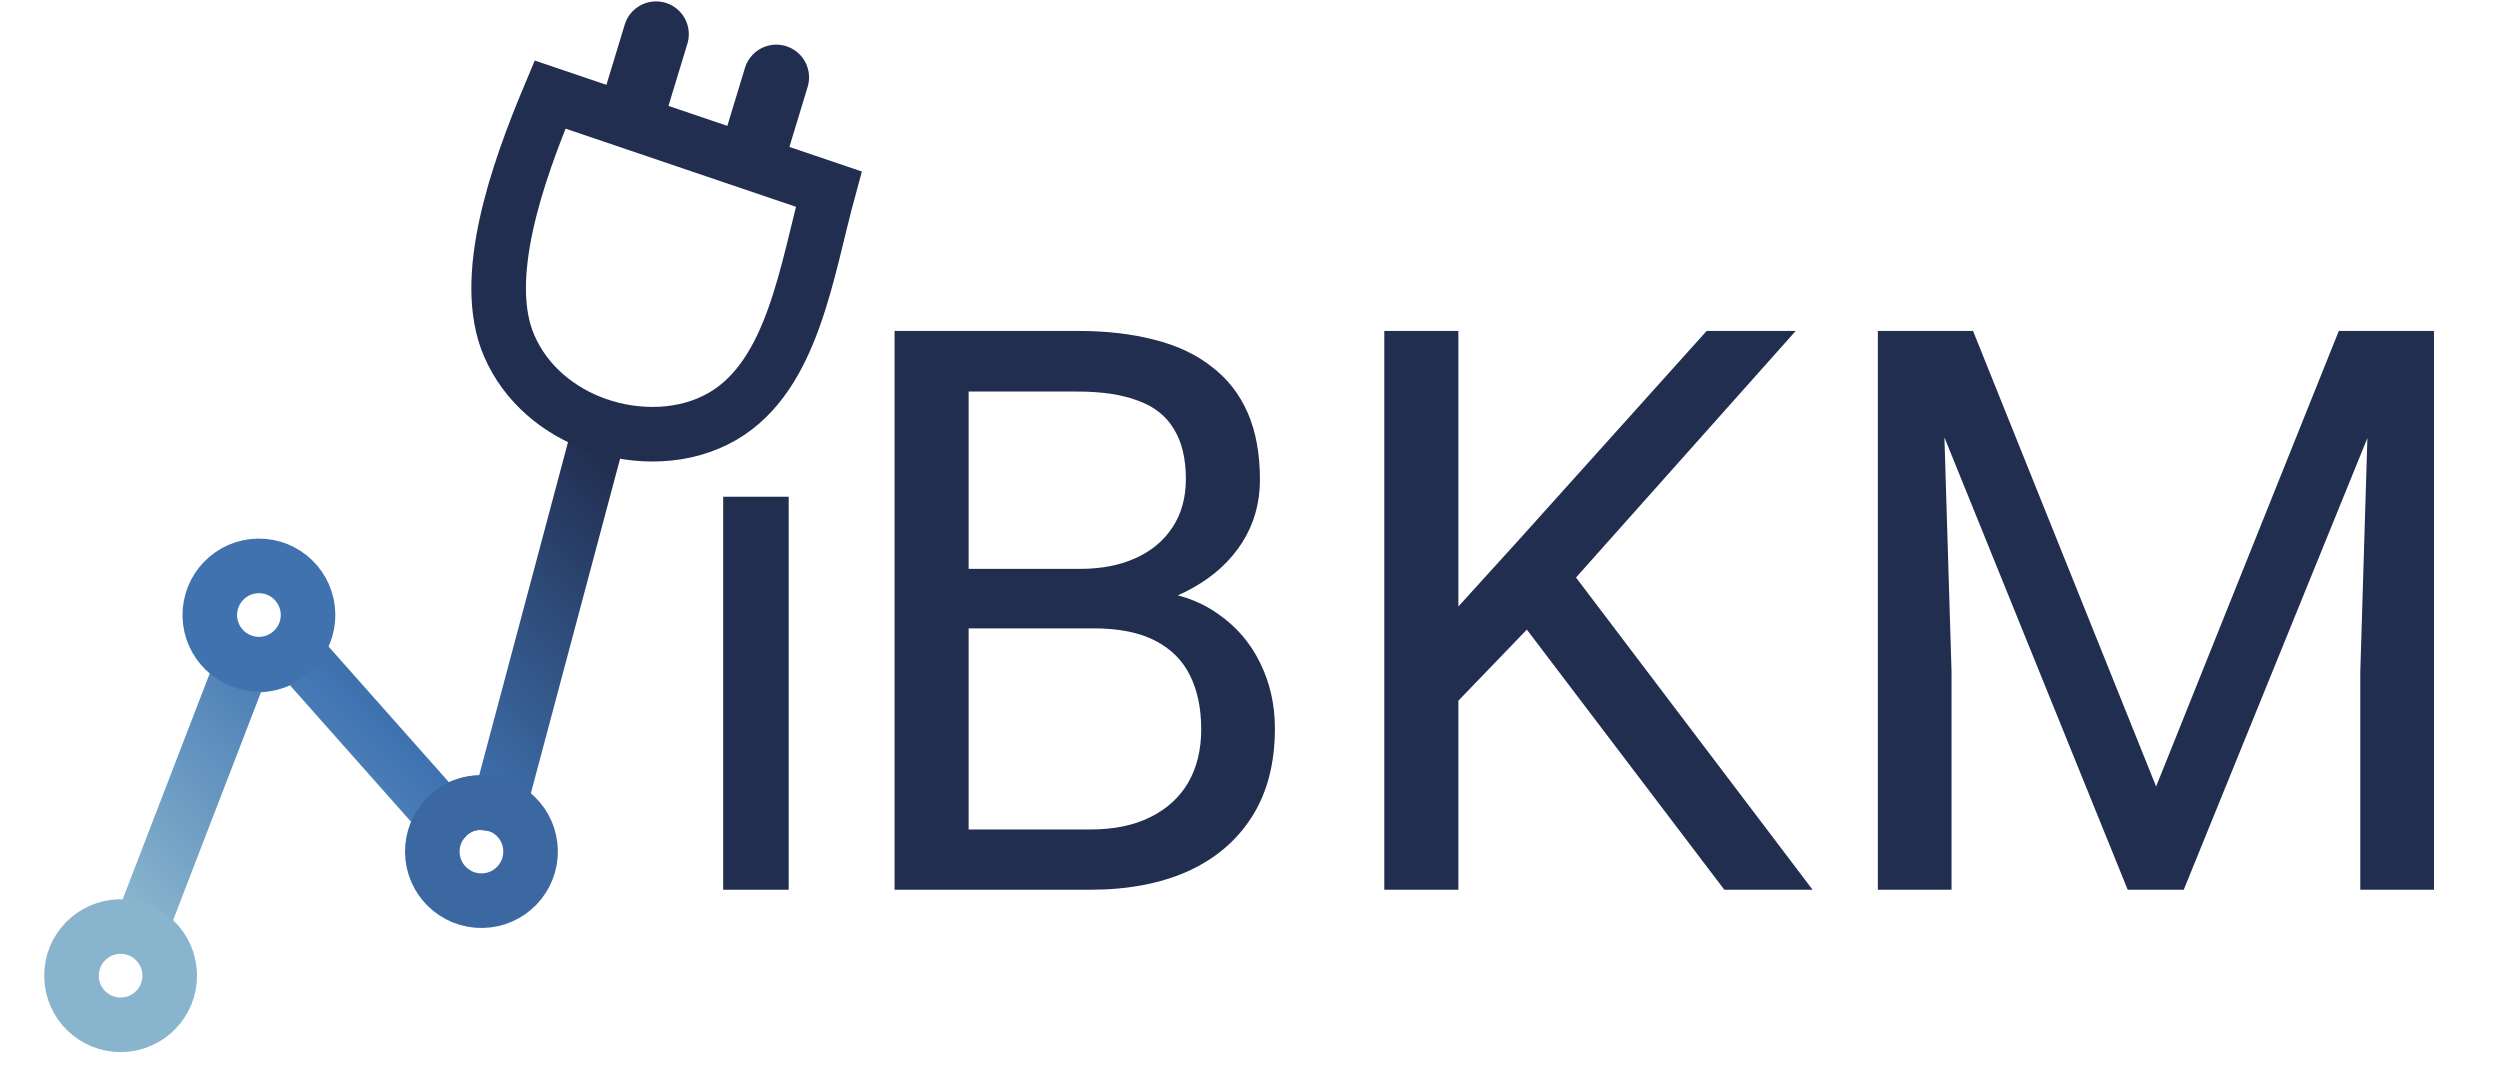
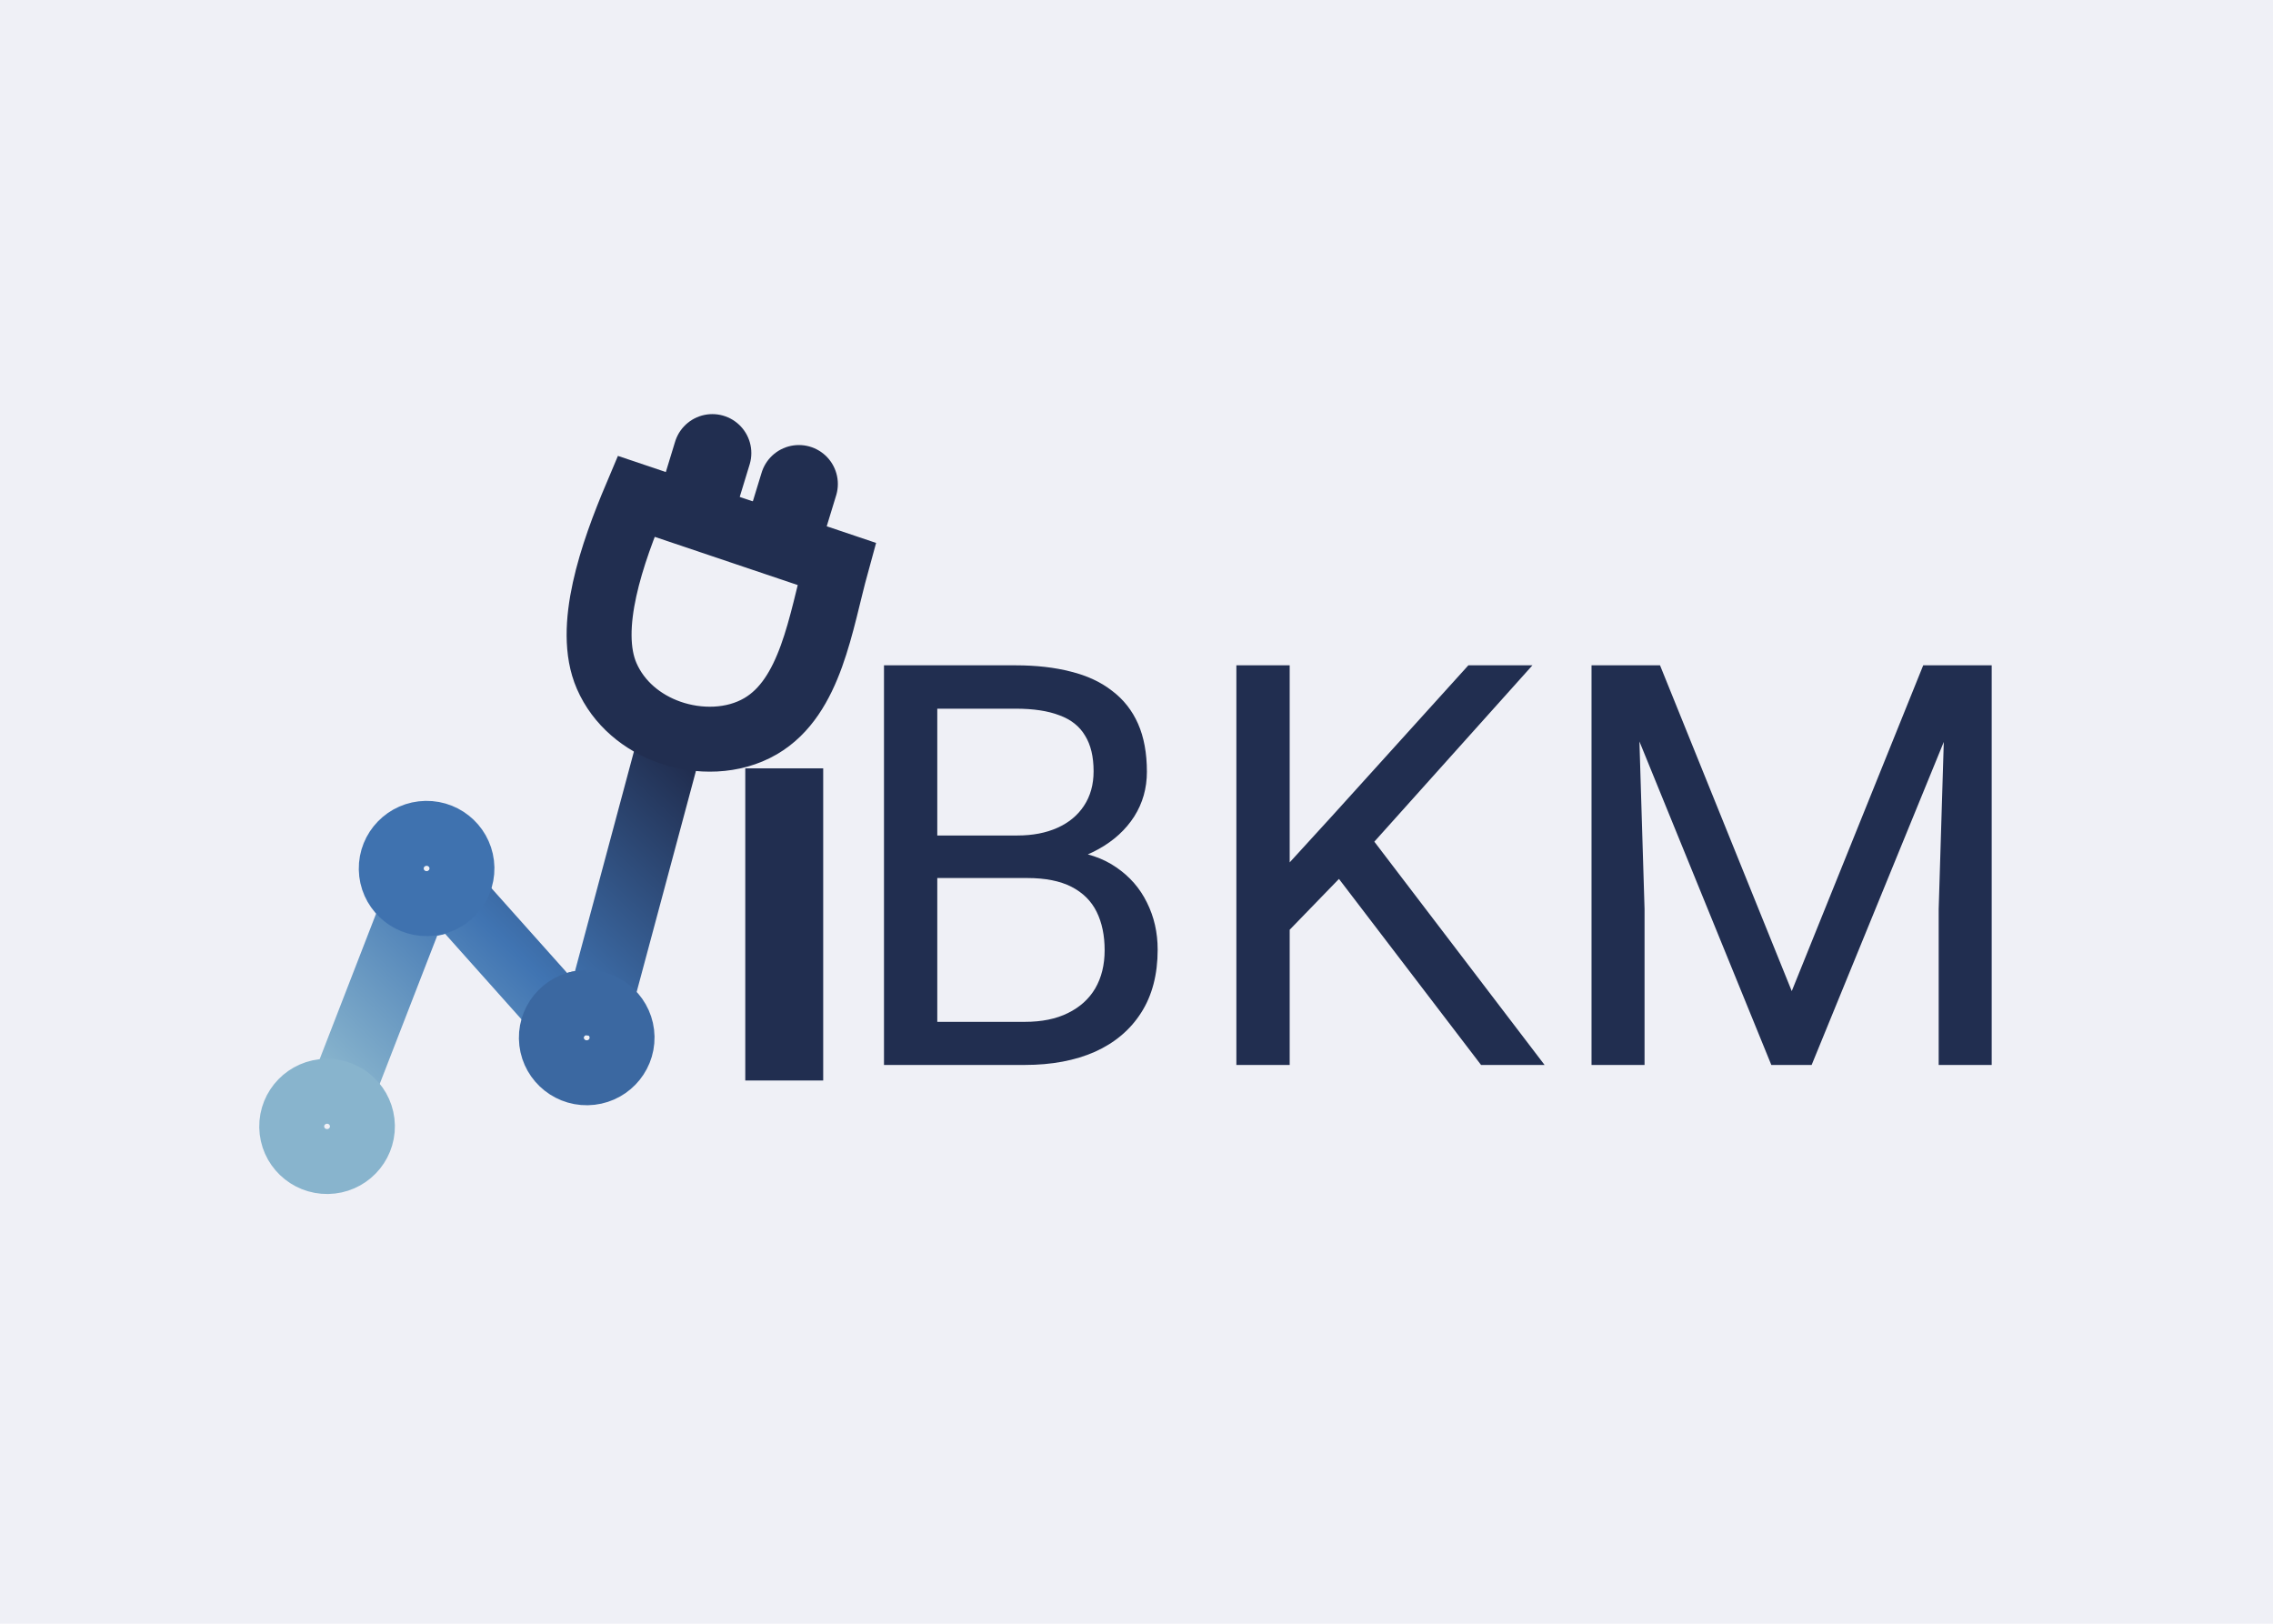
- <svg xmlns="http://www.w3.org/2000/svg" width="916" height="396" viewBox="0 0 458 198" fill="none">
-   <path d="M200.375 115.118H174.43L174.289 104.219H197.844C201.734 104.219 205.133 103.563 208.039 102.25C210.945 100.938 213.195 99.063 214.789 96.626C216.43 94.141 217.25 91.188 217.25 87.766C217.25 84.016 216.523 80.969 215.07 78.626C213.664 76.235 211.484 74.501 208.531 73.422C205.625 72.297 201.922 71.735 197.422 71.735H177.453V163H163.883V60.626H197.422C202.672 60.626 207.359 61.165 211.484 62.243C215.609 63.274 219.102 64.915 221.961 67.165C224.867 69.368 227.07 72.18 228.57 75.602C230.07 79.024 230.82 83.126 230.82 87.907C230.82 92.126 229.742 95.946 227.586 99.368C225.43 102.743 222.43 105.508 218.586 107.665C214.789 109.821 210.336 111.204 205.227 111.813L200.375 115.118ZM199.742 163H169.086L176.75 151.961H199.742C204.055 151.961 207.711 151.211 210.711 149.711C213.758 148.211 216.078 146.102 217.672 143.383C219.266 140.618 220.062 137.36 220.062 133.61C220.062 129.813 219.383 126.532 218.023 123.766C216.664 121 214.531 118.868 211.625 117.368C208.719 115.868 204.969 115.118 200.375 115.118H181.039L181.18 104.219H207.617L210.5 108.157C215.422 108.579 219.594 109.985 223.016 112.375C226.438 114.719 229.039 117.719 230.82 121.375C232.648 125.032 233.562 129.063 233.562 133.469C233.562 139.844 232.156 145.235 229.344 149.641C226.578 154 222.664 157.329 217.602 159.625C212.539 161.875 206.586 163 199.742 163ZM267.172 60.626V163H253.602V60.626H267.172ZM328.977 60.626L286.438 108.368L262.531 133.188L260.281 118.704L278.281 98.876L312.664 60.626H328.977ZM315.898 163L278 113.079L286.086 102.321L332.07 163H315.898ZM348.312 60.626H361.461L395 144.086L428.469 60.626H441.688L400.062 163H389.797L348.312 60.626ZM344.023 60.626H355.625L357.523 123.063V163H344.023V60.626ZM434.305 60.626H445.906V163H432.406V123.063L434.305 60.626Z" fill="#212E50" />
-   <path d="M138.488 97.001V157" stroke="#212E50" stroke-width="12" stroke-linecap="square" />
-   <path d="M109.5 80L91.5 147.5L89.063 147.152C86.221 146.746 83.368 147.82 81.5 150V150L54 119V119C51.526 121.473 47.875 122.42 44.5 121.5V121.5L26 169.5" stroke="url(#paint0_linear_1225_105957)" stroke-width="10" />
-   <path d="M120.19 6.255L119.481 8.59L116.236 19.268" stroke="#212E50" stroke-width="12" stroke-linecap="round" />
-   <path d="M142.218 14.178L141.508 16.514L138.263 27.192" stroke="#212E50" stroke-width="12" stroke-linecap="round" />
-   <path d="M151.834 34.645L100.773 17.324C94.673 31.845 87.968 51.066 93.283 63.35C96.307 70.34 102.325 75.319 109.334 77.794C116.623 80.369 125.485 80.329 132.479 76.213C145.302 68.668 147.734 49.66 151.834 34.645Z" stroke="#212E50" stroke-width="10" />
-   <circle cx="22.094" cy="178.744" r="9" transform="rotate(-0.964886 22.0941 178.744)" stroke="#88B4CD" stroke-width="10" />
-   <circle cx="47.436" cy="112.671" r="9" transform="rotate(-0.964878 47.4359 112.671)" stroke="#3F72AF" stroke-width="10" />
-   <circle cx="88.2" cy="156.005" r="9" transform="rotate(-0.964878 88.1996 156.005)" stroke="#3B68A1" stroke-width="10" />
+ <svg xmlns="http://www.w3.org/2000/svg" width="700" height="500" viewBox="0 0 350 250" fill="none">
+   <g id="Logo">
+     <rect width="350" height="250" fill="#EFF0F6" />
+     <g id="Logo_2">
+       <path id="Vector" d="M158.187 135.187H142.496L142.411 128.637H156.657C159.009 128.637 161.065 128.242 162.823 127.453C164.58 126.665 165.941 125.538 166.905 124.073C167.898 122.58 168.394 120.805 168.394 118.748C168.394 116.495 167.954 114.663 167.075 113.255C166.225 111.818 164.906 110.776 163.12 110.128C161.363 109.451 159.123 109.113 156.402 109.113H144.324V163.965H136.117V102.437H156.402C159.577 102.437 162.411 102.761 164.906 103.408C167.401 104.028 169.514 105.014 171.243 106.367C173 107.691 174.333 109.381 175.24 111.438C176.147 113.494 176.601 115.959 176.601 118.833C176.601 121.368 175.949 123.664 174.645 125.721C173.341 127.75 171.526 129.411 169.202 130.708C166.905 132.004 164.212 132.835 161.122 133.201L158.187 135.187ZM157.805 163.965H139.264L143.899 157.33H157.805C160.413 157.33 162.624 156.879 164.439 155.978C166.282 155.076 167.685 153.809 168.649 152.175C169.613 150.513 170.094 148.555 170.094 146.301C170.094 144.019 169.684 142.047 168.861 140.385C168.039 138.722 166.749 137.441 164.992 136.539C163.234 135.638 160.966 135.187 158.187 135.187H146.493L146.578 128.637H162.567L164.311 131.003C167.288 131.257 169.811 132.102 171.881 133.538C173.95 134.947 175.524 136.75 176.601 138.948C177.706 141.145 178.259 143.568 178.259 146.216C178.259 150.048 177.409 153.288 175.708 155.936C174.035 158.556 171.668 160.556 168.606 161.936C165.544 163.288 161.944 163.965 157.805 163.965ZM198.587 102.437V163.965H190.379V102.437H198.587ZM235.966 102.437L210.239 131.13L195.78 146.047L194.419 137.342L205.305 125.425L226.1 102.437H235.966ZM228.056 163.965L205.135 133.962L210.026 127.496L237.837 163.965H228.056ZM247.66 102.437H255.613L275.897 152.597L296.14 102.437H304.134L278.959 163.965H272.751L247.66 102.437ZM245.066 102.437H252.083L253.231 139.962V163.965H245.066V102.437ZM299.669 102.437H306.686V163.965H298.521V139.962L299.669 102.437Z" fill="#212E50" />
+       <path id="Vector_2" d="M120.758 124.298V160.359" stroke="#212E50" stroke-width="12" stroke-linecap="square" />
+       <path id="Vector_3" d="M103.226 114.081L92.34 154.649L90.866 154.44C89.147 154.196 87.422 154.841 86.291 156.152L69.659 137.52C68.163 139.007 65.955 139.576 63.914 139.023L52.725 167.871" stroke="url(#paint0_linear_8_169)" stroke-width="10" />
+       <path id="Vector_4" d="M109.691 69.759L109.263 71.163L107.3 77.581" stroke="#212E50" stroke-width="12" stroke-linecap="round" />
+       <path id="Vector_5" d="M123.014 74.521L122.585 75.925L120.622 82.343" stroke="#212E50" stroke-width="12" stroke-linecap="round" />
+       <path id="Vector_6" d="M128.83 86.822L97.948 76.412C94.259 85.139 90.204 96.691 93.418 104.074C95.247 108.275 98.886 111.267 103.126 112.755C107.534 114.302 112.894 114.278 117.124 111.805C124.879 107.27 126.35 95.846 128.83 86.822Z" stroke="#212E50" stroke-width="10" />
+       <path id="Vector_7" d="M50.454 178.835C53.46 178.785 55.856 176.323 55.805 173.336C55.754 170.349 53.277 167.968 50.271 168.019C47.265 168.069 44.87 170.531 44.92 173.518C44.971 176.505 47.449 178.885 50.454 178.835Z" stroke="#88B4CD" stroke-width="10" />
+       <path id="Vector_8" d="M65.781 139.125C68.787 139.074 71.183 136.612 71.132 133.625C71.081 130.638 68.603 128.258 65.598 128.308C62.592 128.358 60.196 130.821 60.247 133.807C60.298 136.794 62.775 139.175 65.781 139.125Z" stroke="#3F72AF" stroke-width="10" />
+       <path id="Vector_9" d="M90.435 165.169C93.441 165.119 95.837 162.656 95.786 159.67C95.735 156.683 93.258 154.302 90.252 154.352C87.246 154.403 84.85 156.865 84.901 159.852C84.952 162.839 87.429 165.219 90.435 165.169Z" stroke="#3B68A1" stroke-width="10" />
+     </g>
+   </g>
  <defs>
-     <linearGradient id="paint0_linear_1225_105957" x1="108.5" y1="82" x2="26" y2="167.5" gradientUnits="userSpaceOnUse">
+     <linearGradient id="paint0_linear_8_169" x1="102.621" y1="115.283" x2="53.05" y2="166.981" gradientUnits="userSpaceOnUse">
      <stop stop-color="#212E50" />
      <stop offset="0.54" stop-color="#4074B2" />
      <stop offset="1" stop-color="#88B4CD" />
    </linearGradient>
  </defs>
</svg>
